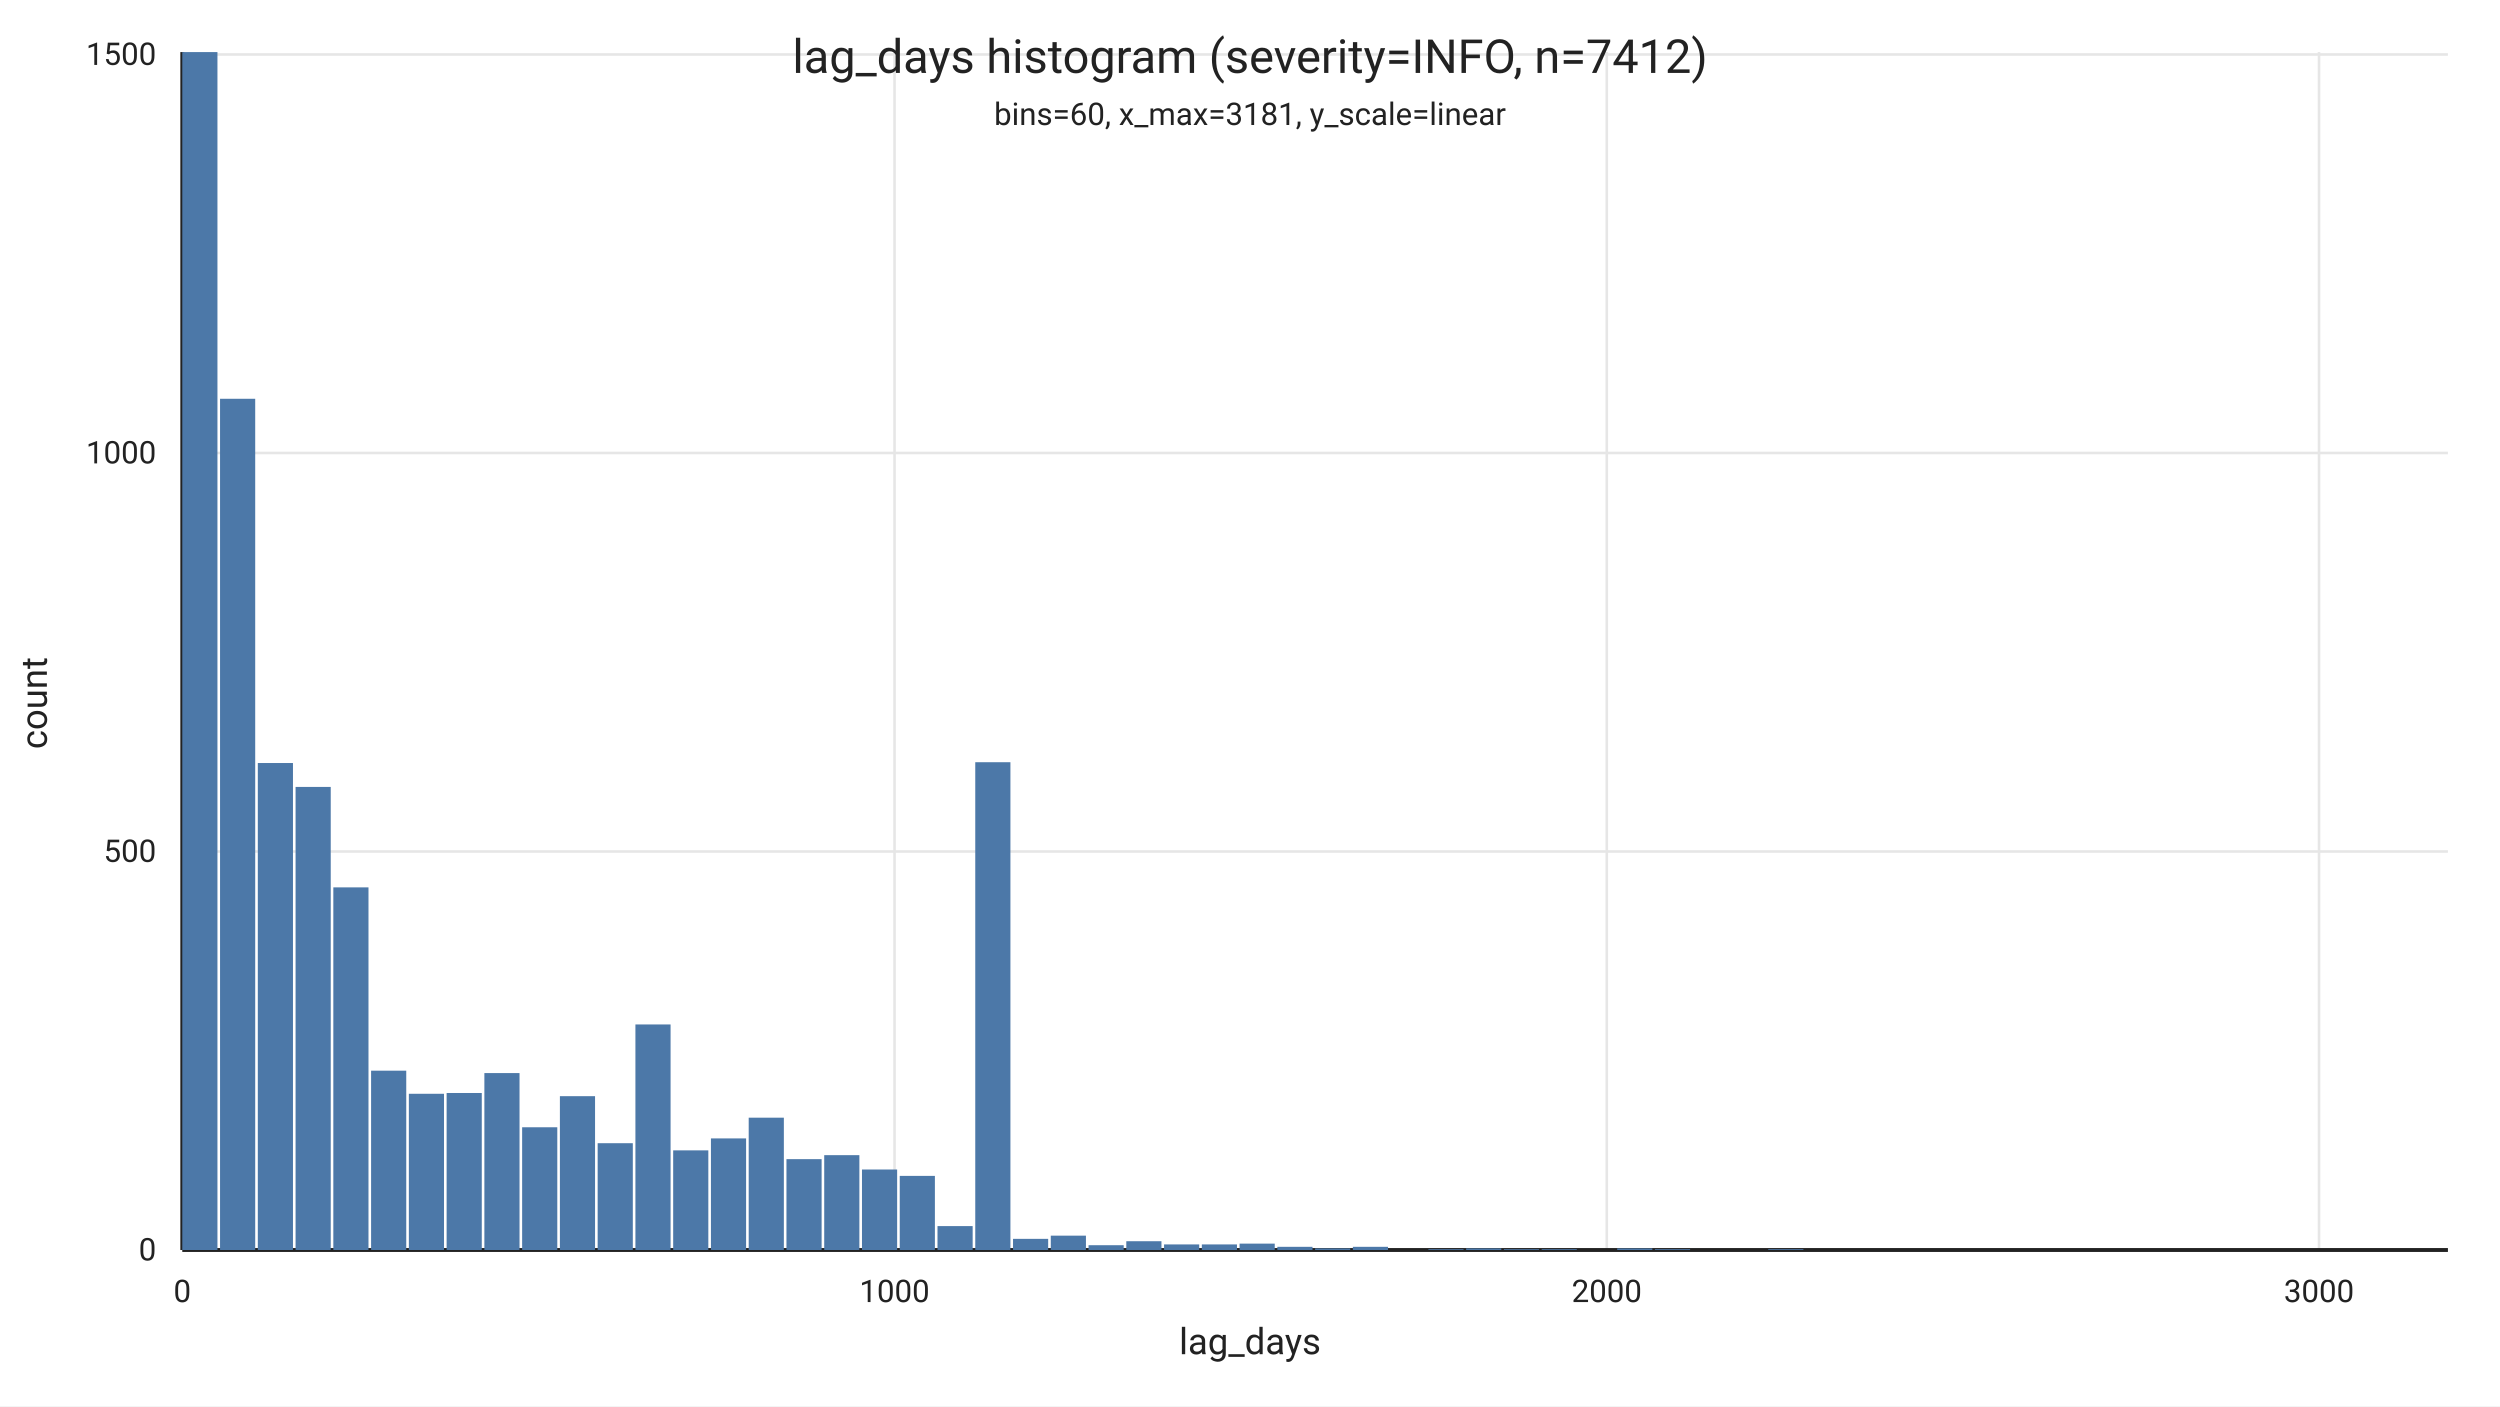
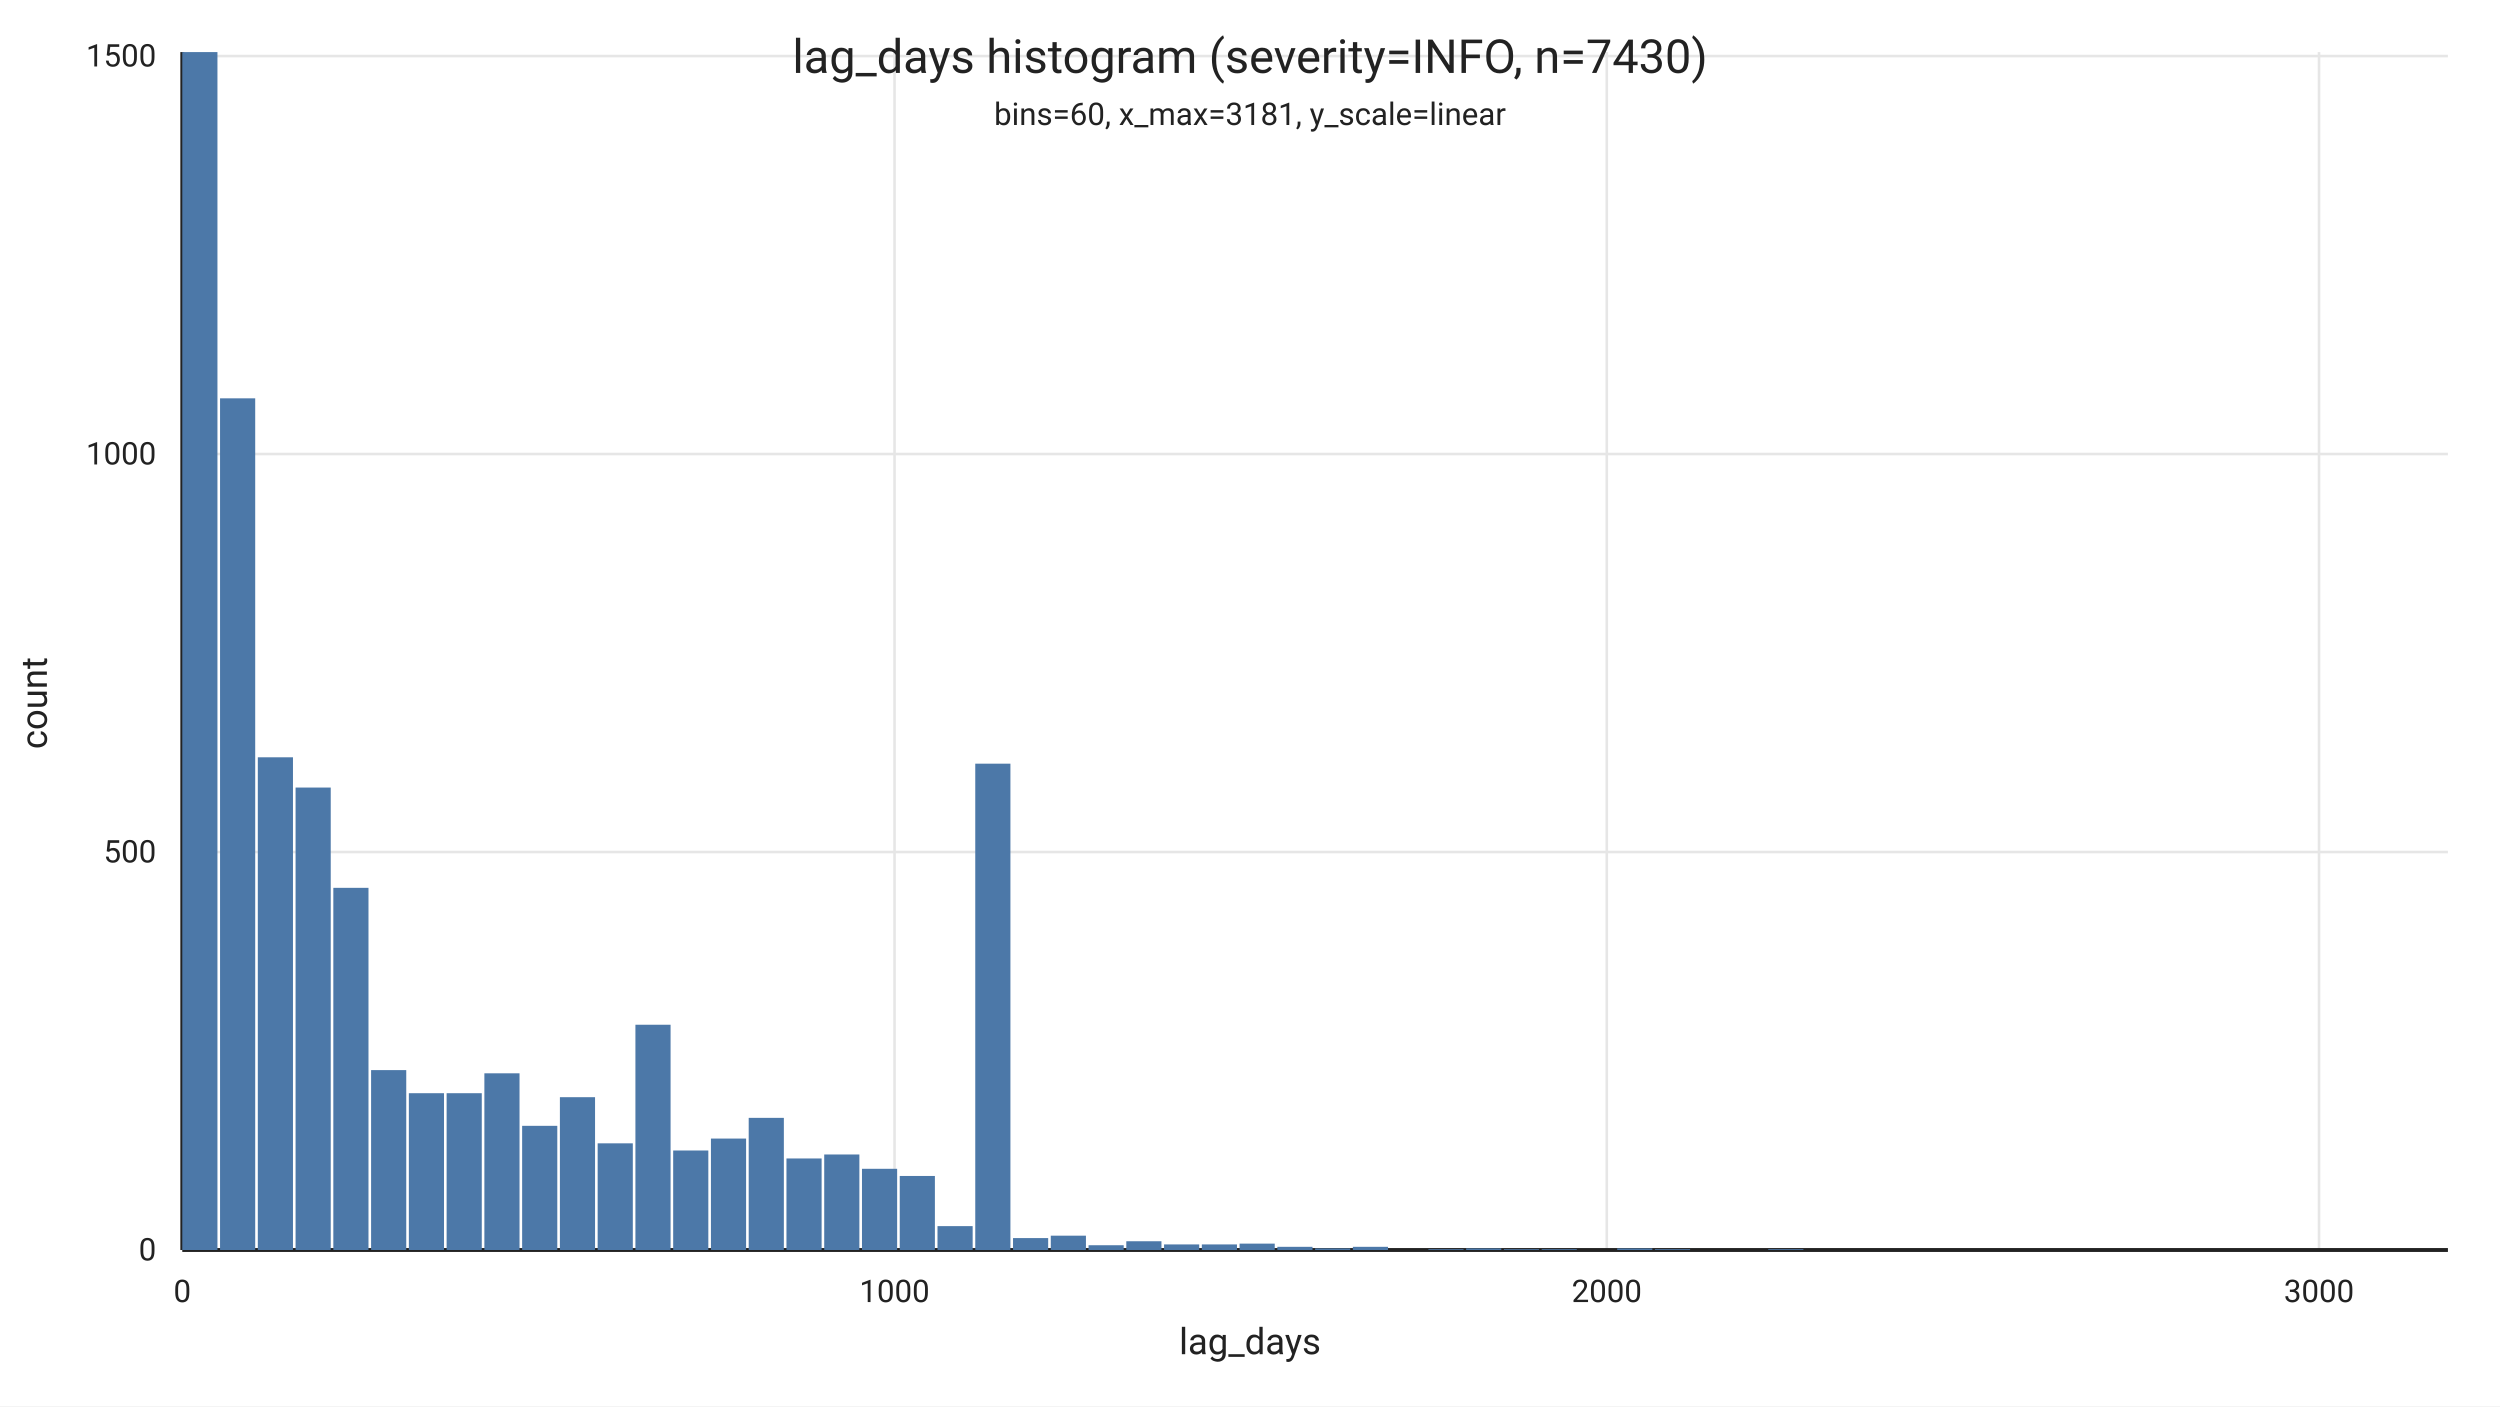
<svg xmlns="http://www.w3.org/2000/svg" width="960" height="540" viewBox="0 0 960 540">
  <rect x="0" y="0" width="960" height="540" fill="white" />
  <line x1="70" y1="480.00" x2="940" y2="480.00" stroke="#E6E6E6" stroke-width="1" />
  <text x="60" y="484.00" text-anchor="end" font-family="system-ui, -apple-system, Segoe UI, Roboto, Helvetica, Arial, sans-serif" font-size="12" fill="#222222">0</text>
-   <line x1="70" y1="326.97" x2="940" y2="326.97" stroke="#E6E6E6" stroke-width="1" />
-   <text x="60" y="330.97" text-anchor="end" font-family="system-ui, -apple-system, Segoe UI, Roboto, Helvetica, Arial, sans-serif" font-size="12" fill="#222222">500</text>
-   <line x1="70" y1="173.95" x2="940" y2="173.95" stroke="#E6E6E6" stroke-width="1" />
-   <text x="60" y="177.95" text-anchor="end" font-family="system-ui, -apple-system, Segoe UI, Roboto, Helvetica, Arial, sans-serif" font-size="12" fill="#222222">1000</text>
-   <line x1="70" y1="20.92" x2="940" y2="20.92" stroke="#E6E6E6" stroke-width="1" />
-   <text x="60" y="24.92" text-anchor="end" font-family="system-ui, -apple-system, Segoe UI, Roboto, Helvetica, Arial, sans-serif" font-size="12" fill="#222222">1500</text>
-   <line x1="70" y1="-132.11" x2="940" y2="-132.11" stroke="#E6E6E6" stroke-width="1" />
-   <text x="60" y="-128.11" text-anchor="end" font-family="system-ui, -apple-system, Segoe UI, Roboto, Helvetica, Arial, sans-serif" font-size="12" fill="#222222">2000</text>
+   <line x1="70" y1="327.18" x2="940" y2="327.18" stroke="#E6E6E6" stroke-width="1" />
+   <text x="60" y="331.18" text-anchor="end" font-family="system-ui, -apple-system, Segoe UI, Roboto, Helvetica, Arial, sans-serif" font-size="12" fill="#222222">500</text>
+   <line x1="70" y1="174.35" x2="940" y2="174.35" stroke="#E6E6E6" stroke-width="1" />
+   <text x="60" y="178.35" text-anchor="end" font-family="system-ui, -apple-system, Segoe UI, Roboto, Helvetica, Arial, sans-serif" font-size="12" fill="#222222">1000</text>
+   <line x1="70" y1="21.53" x2="940" y2="21.53" stroke="#E6E6E6" stroke-width="1" />
+   <text x="60" y="25.53" text-anchor="end" font-family="system-ui, -apple-system, Segoe UI, Roboto, Helvetica, Arial, sans-serif" font-size="12" fill="#222222">1500</text>
+   <line x1="70" y1="-131.30" x2="940" y2="-131.30" stroke="#E6E6E6" stroke-width="1" />
+   <text x="60" y="-127.30" text-anchor="end" font-family="system-ui, -apple-system, Segoe UI, Roboto, Helvetica, Arial, sans-serif" font-size="12" fill="#222222">2000</text>
  <line x1="70.00" y1="20" x2="70.00" y2="480" stroke="#E6E6E6" stroke-width="1" />
  <text x="70.00" y="500" text-anchor="middle" font-family="system-ui, -apple-system, Segoe UI, Roboto, Helvetica, Arial, sans-serif" font-size="12" fill="#222222">0</text>
  <line x1="343.50" y1="20" x2="343.50" y2="480" stroke="#E6E6E6" stroke-width="1" />
  <text x="343.50" y="500" text-anchor="middle" font-family="system-ui, -apple-system, Segoe UI, Roboto, Helvetica, Arial, sans-serif" font-size="12" fill="#222222">1000</text>
  <line x1="617.00" y1="20" x2="617.00" y2="480" stroke="#E6E6E6" stroke-width="1" />
  <text x="617.00" y="500" text-anchor="middle" font-family="system-ui, -apple-system, Segoe UI, Roboto, Helvetica, Arial, sans-serif" font-size="12" fill="#222222">2000</text>
  <line x1="890.50" y1="20" x2="890.50" y2="480" stroke="#E6E6E6" stroke-width="1" />
  <text x="890.50" y="500" text-anchor="middle" font-family="system-ui, -apple-system, Segoe UI, Roboto, Helvetica, Arial, sans-serif" font-size="12" fill="#222222">3000</text>
  <line x1="1164.00" y1="20" x2="1164.00" y2="480" stroke="#E6E6E6" stroke-width="1" />
  <text x="1164.00" y="500" text-anchor="middle" font-family="system-ui, -apple-system, Segoe UI, Roboto, Helvetica, Arial, sans-serif" font-size="12" fill="#222222">4000</text>
  <line x1="70" y1="480" x2="940" y2="480" stroke="#222222" stroke-width="1.5" />
  <line x1="70" y1="20" x2="70" y2="480" stroke="#222222" stroke-width="1.5" />
  <rect x="70.00" y="20.00" width="13.50" height="460.00" fill="#4C78A8" />
-   <rect x="84.50" y="153.13" width="13.50" height="326.87" fill="#4C78A8" />
-   <rect x="99.00" y="293.00" width="13.50" height="187.00" fill="#4C78A8" />
-   <rect x="113.50" y="302.18" width="13.50" height="177.82" fill="#4C78A8" />
-   <rect x="128.00" y="340.75" width="13.50" height="139.25" fill="#4C78A8" />
-   <rect x="142.50" y="411.14" width="13.50" height="68.86" fill="#4C78A8" />
-   <rect x="157.00" y="420.01" width="13.50" height="59.99" fill="#4C78A8" />
-   <rect x="171.50" y="419.71" width="13.50" height="60.29" fill="#4C78A8" />
-   <rect x="186.00" y="412.06" width="13.50" height="67.94" fill="#4C78A8" />
-   <rect x="200.50" y="432.87" width="13.50" height="47.13" fill="#4C78A8" />
-   <rect x="215.00" y="420.93" width="13.50" height="59.07" fill="#4C78A8" />
-   <rect x="229.50" y="438.99" width="13.50" height="41.01" fill="#4C78A8" />
-   <rect x="244.00" y="393.39" width="13.50" height="86.61" fill="#4C78A8" />
-   <rect x="258.50" y="441.74" width="13.50" height="38.26" fill="#4C78A8" />
-   <rect x="273.00" y="437.15" width="13.50" height="42.85" fill="#4C78A8" />
-   <rect x="287.50" y="429.19" width="13.50" height="50.81" fill="#4C78A8" />
-   <rect x="302.00" y="445.11" width="13.50" height="34.89" fill="#4C78A8" />
-   <rect x="316.50" y="443.58" width="13.50" height="36.42" fill="#4C78A8" />
-   <rect x="331.00" y="449.09" width="13.50" height="30.91" fill="#4C78A8" />
-   <rect x="345.50" y="451.54" width="13.50" height="28.46" fill="#4C78A8" />
-   <rect x="360.00" y="470.82" width="13.50" height="9.18" fill="#4C78A8" />
-   <rect x="374.50" y="292.69" width="13.50" height="187.31" fill="#4C78A8" />
-   <rect x="389.00" y="475.72" width="13.50" height="4.28" fill="#4C78A8" />
-   <rect x="403.50" y="474.49" width="13.50" height="5.51" fill="#4C78A8" />
-   <rect x="418.00" y="478.16" width="13.50" height="1.84" fill="#4C78A8" />
-   <rect x="432.50" y="476.63" width="13.50" height="3.37" fill="#4C78A8" />
+   <rect x="84.50" y="152.96" width="13.50" height="327.04" fill="#4C78A8" />
+   <rect x="99.00" y="290.80" width="13.50" height="189.20" fill="#4C78A8" />
+   <rect x="113.50" y="302.42" width="13.50" height="177.58" fill="#4C78A8" />
+   <rect x="128.00" y="340.93" width="13.50" height="139.07" fill="#4C78A8" />
+   <rect x="142.50" y="410.92" width="13.50" height="69.08" fill="#4C78A8" />
+   <rect x="157.00" y="419.79" width="13.50" height="60.21" fill="#4C78A8" />
+   <rect x="171.50" y="419.79" width="13.50" height="60.21" fill="#4C78A8" />
+   <rect x="186.00" y="412.15" width="13.50" height="67.85" fill="#4C78A8" />
+   <rect x="200.50" y="432.32" width="13.50" height="47.68" fill="#4C78A8" />
+   <rect x="215.00" y="421.32" width="13.50" height="58.68" fill="#4C78A8" />
+   <rect x="229.50" y="439.04" width="13.50" height="40.96" fill="#4C78A8" />
+   <rect x="244.00" y="393.50" width="13.50" height="86.50" fill="#4C78A8" />
+   <rect x="258.50" y="441.79" width="13.50" height="38.21" fill="#4C78A8" />
+   <rect x="273.00" y="437.21" width="13.50" height="42.79" fill="#4C78A8" />
+   <rect x="287.50" y="429.26" width="13.50" height="50.74" fill="#4C78A8" />
+   <rect x="302.00" y="444.85" width="13.50" height="35.15" fill="#4C78A8" />
+   <rect x="316.50" y="443.32" width="13.50" height="36.68" fill="#4C78A8" />
+   <rect x="331.00" y="448.82" width="13.50" height="31.18" fill="#4C78A8" />
+   <rect x="345.50" y="451.57" width="13.50" height="28.43" fill="#4C78A8" />
+   <rect x="360.00" y="470.83" width="13.50" height="9.17" fill="#4C78A8" />
+   <rect x="374.50" y="293.25" width="13.50" height="186.75" fill="#4C78A8" />
+   <rect x="389.00" y="475.42" width="13.50" height="4.58" fill="#4C78A8" />
+   <rect x="403.50" y="474.50" width="13.50" height="5.50" fill="#4C78A8" />
+   <rect x="418.00" y="478.17" width="13.50" height="1.83" fill="#4C78A8" />
+   <rect x="432.50" y="476.64" width="13.50" height="3.36" fill="#4C78A8" />
  <rect x="447.00" y="477.86" width="13.50" height="2.14" fill="#4C78A8" />
  <rect x="461.50" y="477.86" width="13.50" height="2.14" fill="#4C78A8" />
  <rect x="476.00" y="477.55" width="13.50" height="2.45" fill="#4C78A8" />
  <rect x="490.50" y="478.78" width="13.50" height="1.22" fill="#4C78A8" />
  <rect x="505.00" y="479.39" width="13.50" height="0.61" fill="#4C78A8" />
  <rect x="519.50" y="478.78" width="13.50" height="1.22" fill="#4C78A8" />
  <rect x="534.00" y="480.00" width="13.50" height="0.00" fill="#4C78A8" />
  <rect x="548.50" y="479.69" width="13.50" height="0.31" fill="#4C78A8" />
  <rect x="563.00" y="479.39" width="13.50" height="0.61" fill="#4C78A8" />
  <rect x="577.50" y="479.69" width="13.50" height="0.31" fill="#4C78A8" />
  <rect x="592.00" y="479.69" width="13.50" height="0.31" fill="#4C78A8" />
  <rect x="606.50" y="480.00" width="13.50" height="0.00" fill="#4C78A8" />
  <rect x="621.00" y="479.39" width="13.50" height="0.61" fill="#4C78A8" />
  <rect x="635.50" y="479.69" width="13.50" height="0.31" fill="#4C78A8" />
  <rect x="650.00" y="480.00" width="13.50" height="0.00" fill="#4C78A8" />
  <rect x="664.50" y="480.00" width="13.50" height="0.00" fill="#4C78A8" />
  <rect x="679.00" y="479.69" width="13.50" height="0.31" fill="#4C78A8" />
  <rect x="693.50" y="480.00" width="13.50" height="0.00" fill="#4C78A8" />
  <rect x="708.00" y="480.00" width="13.50" height="0.00" fill="#4C78A8" />
  <rect x="722.50" y="480.00" width="13.50" height="0.00" fill="#4C78A8" />
  <rect x="737.00" y="480.00" width="13.50" height="0.00" fill="#4C78A8" />
  <rect x="751.50" y="480.00" width="13.50" height="0.00" fill="#4C78A8" />
  <rect x="766.00" y="480.00" width="13.50" height="0.00" fill="#4C78A8" />
  <rect x="780.50" y="480.00" width="13.50" height="0.00" fill="#4C78A8" />
  <rect x="795.00" y="480.00" width="13.50" height="0.00" fill="#4C78A8" />
  <rect x="809.50" y="480.00" width="13.50" height="0.00" fill="#4C78A8" />
  <rect x="824.00" y="480.00" width="13.50" height="0.00" fill="#4C78A8" />
  <rect x="838.50" y="480.00" width="13.50" height="0.00" fill="#4C78A8" />
  <rect x="853.00" y="480.00" width="13.50" height="0.00" fill="#4C78A8" />
  <rect x="867.50" y="480.00" width="13.50" height="0.00" fill="#4C78A8" />
  <rect x="882.00" y="480.00" width="13.50" height="0.00" fill="#4C78A8" />
  <rect x="896.50" y="480.00" width="13.50" height="0.00" fill="#4C78A8" />
  <rect x="911.00" y="480.00" width="13.50" height="0.00" fill="#4C78A8" />
  <rect x="925.50" y="480.00" width="13.50" height="0.00" fill="#4C78A8" />
-   <text x="480.00" y="28" text-anchor="middle" font-family="system-ui, -apple-system, Segoe UI, Roboto, Helvetica, Arial, sans-serif" font-size="18" fill="#222222">lag_days histogram (severity=INFO, n=7412)</text>
+   <text x="480.00" y="28" text-anchor="middle" font-family="system-ui, -apple-system, Segoe UI, Roboto, Helvetica, Arial, sans-serif" font-size="18" fill="#222222">lag_days histogram (severity=INFO, n=7430)</text>
  <text x="480.00" y="48" text-anchor="middle" font-family="system-ui, -apple-system, Segoe UI, Roboto, Helvetica, Arial, sans-serif" font-size="12" fill="#222222">bins=60, x_max=3181, y_scale=linear</text>
  <text x="480.00" y="520" text-anchor="middle" font-family="system-ui, -apple-system, Segoe UI, Roboto, Helvetica, Arial, sans-serif" font-size="14" fill="#222222">lag_days</text>
  <text x="18" y="270.00" text-anchor="middle" font-family="system-ui, -apple-system, Segoe UI, Roboto, Helvetica, Arial, sans-serif" font-size="14" fill="#222222" transform="rotate(-90 18 270.00)">count</text>
</svg>
